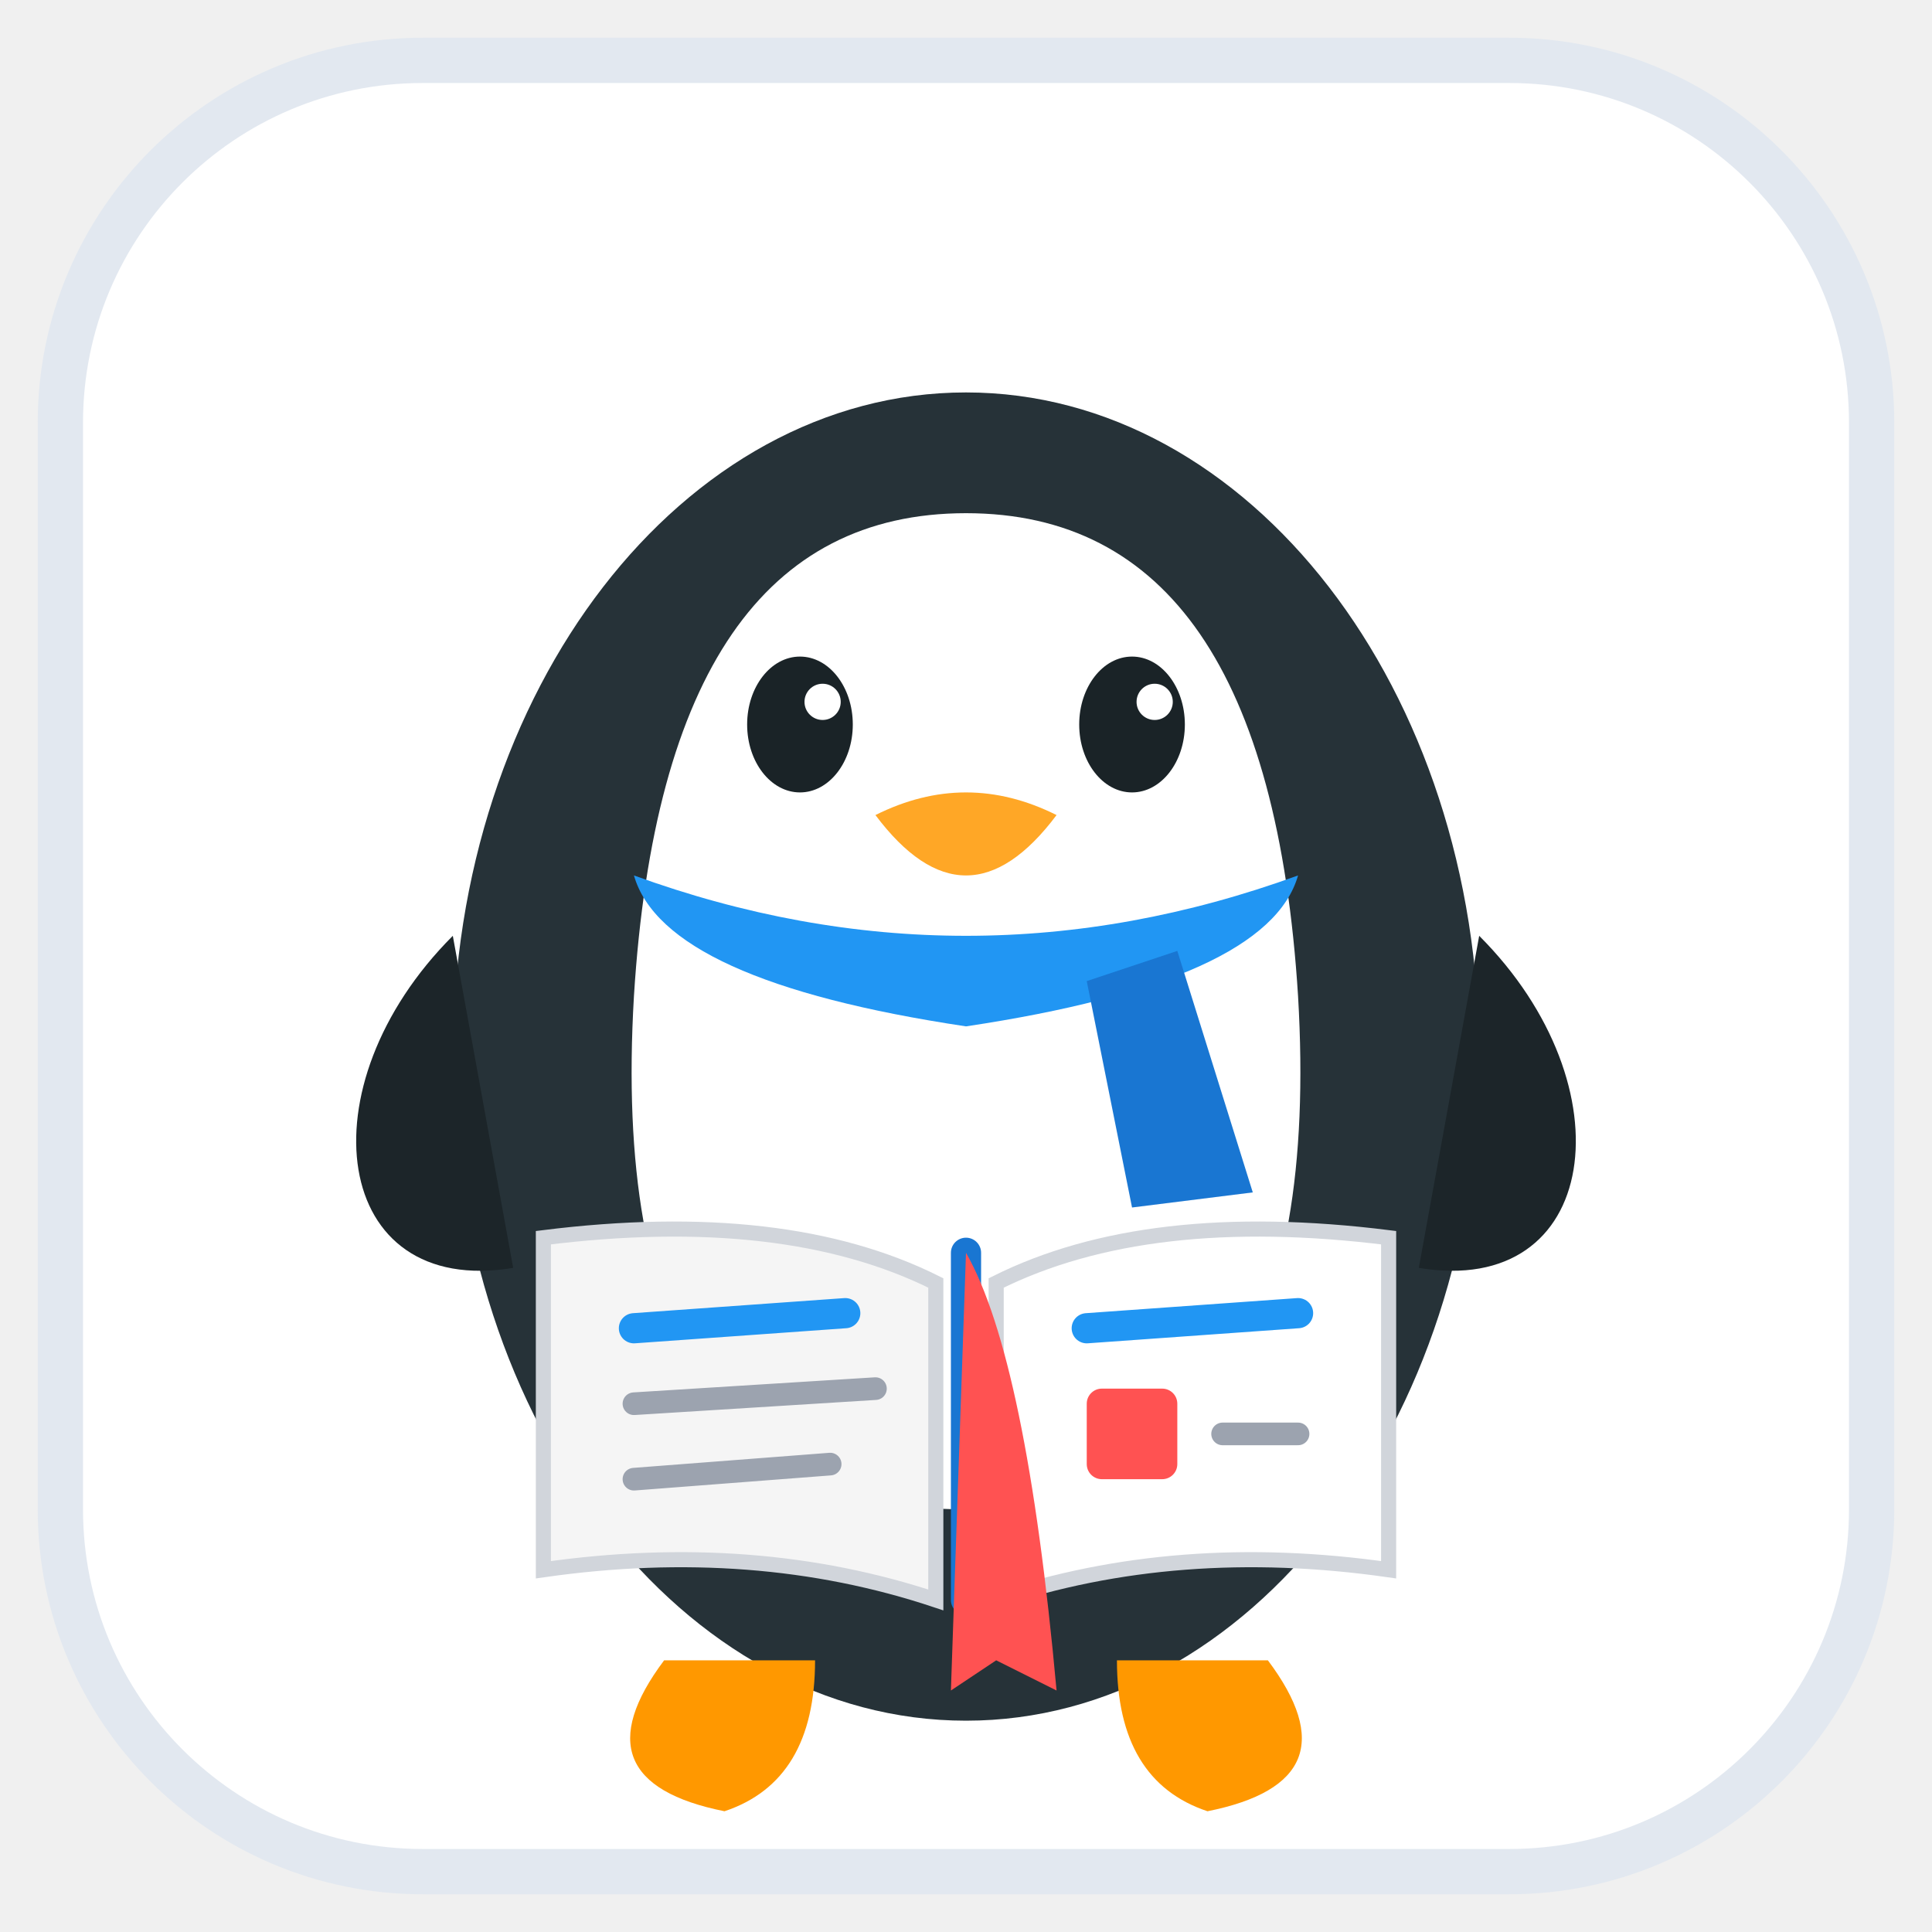
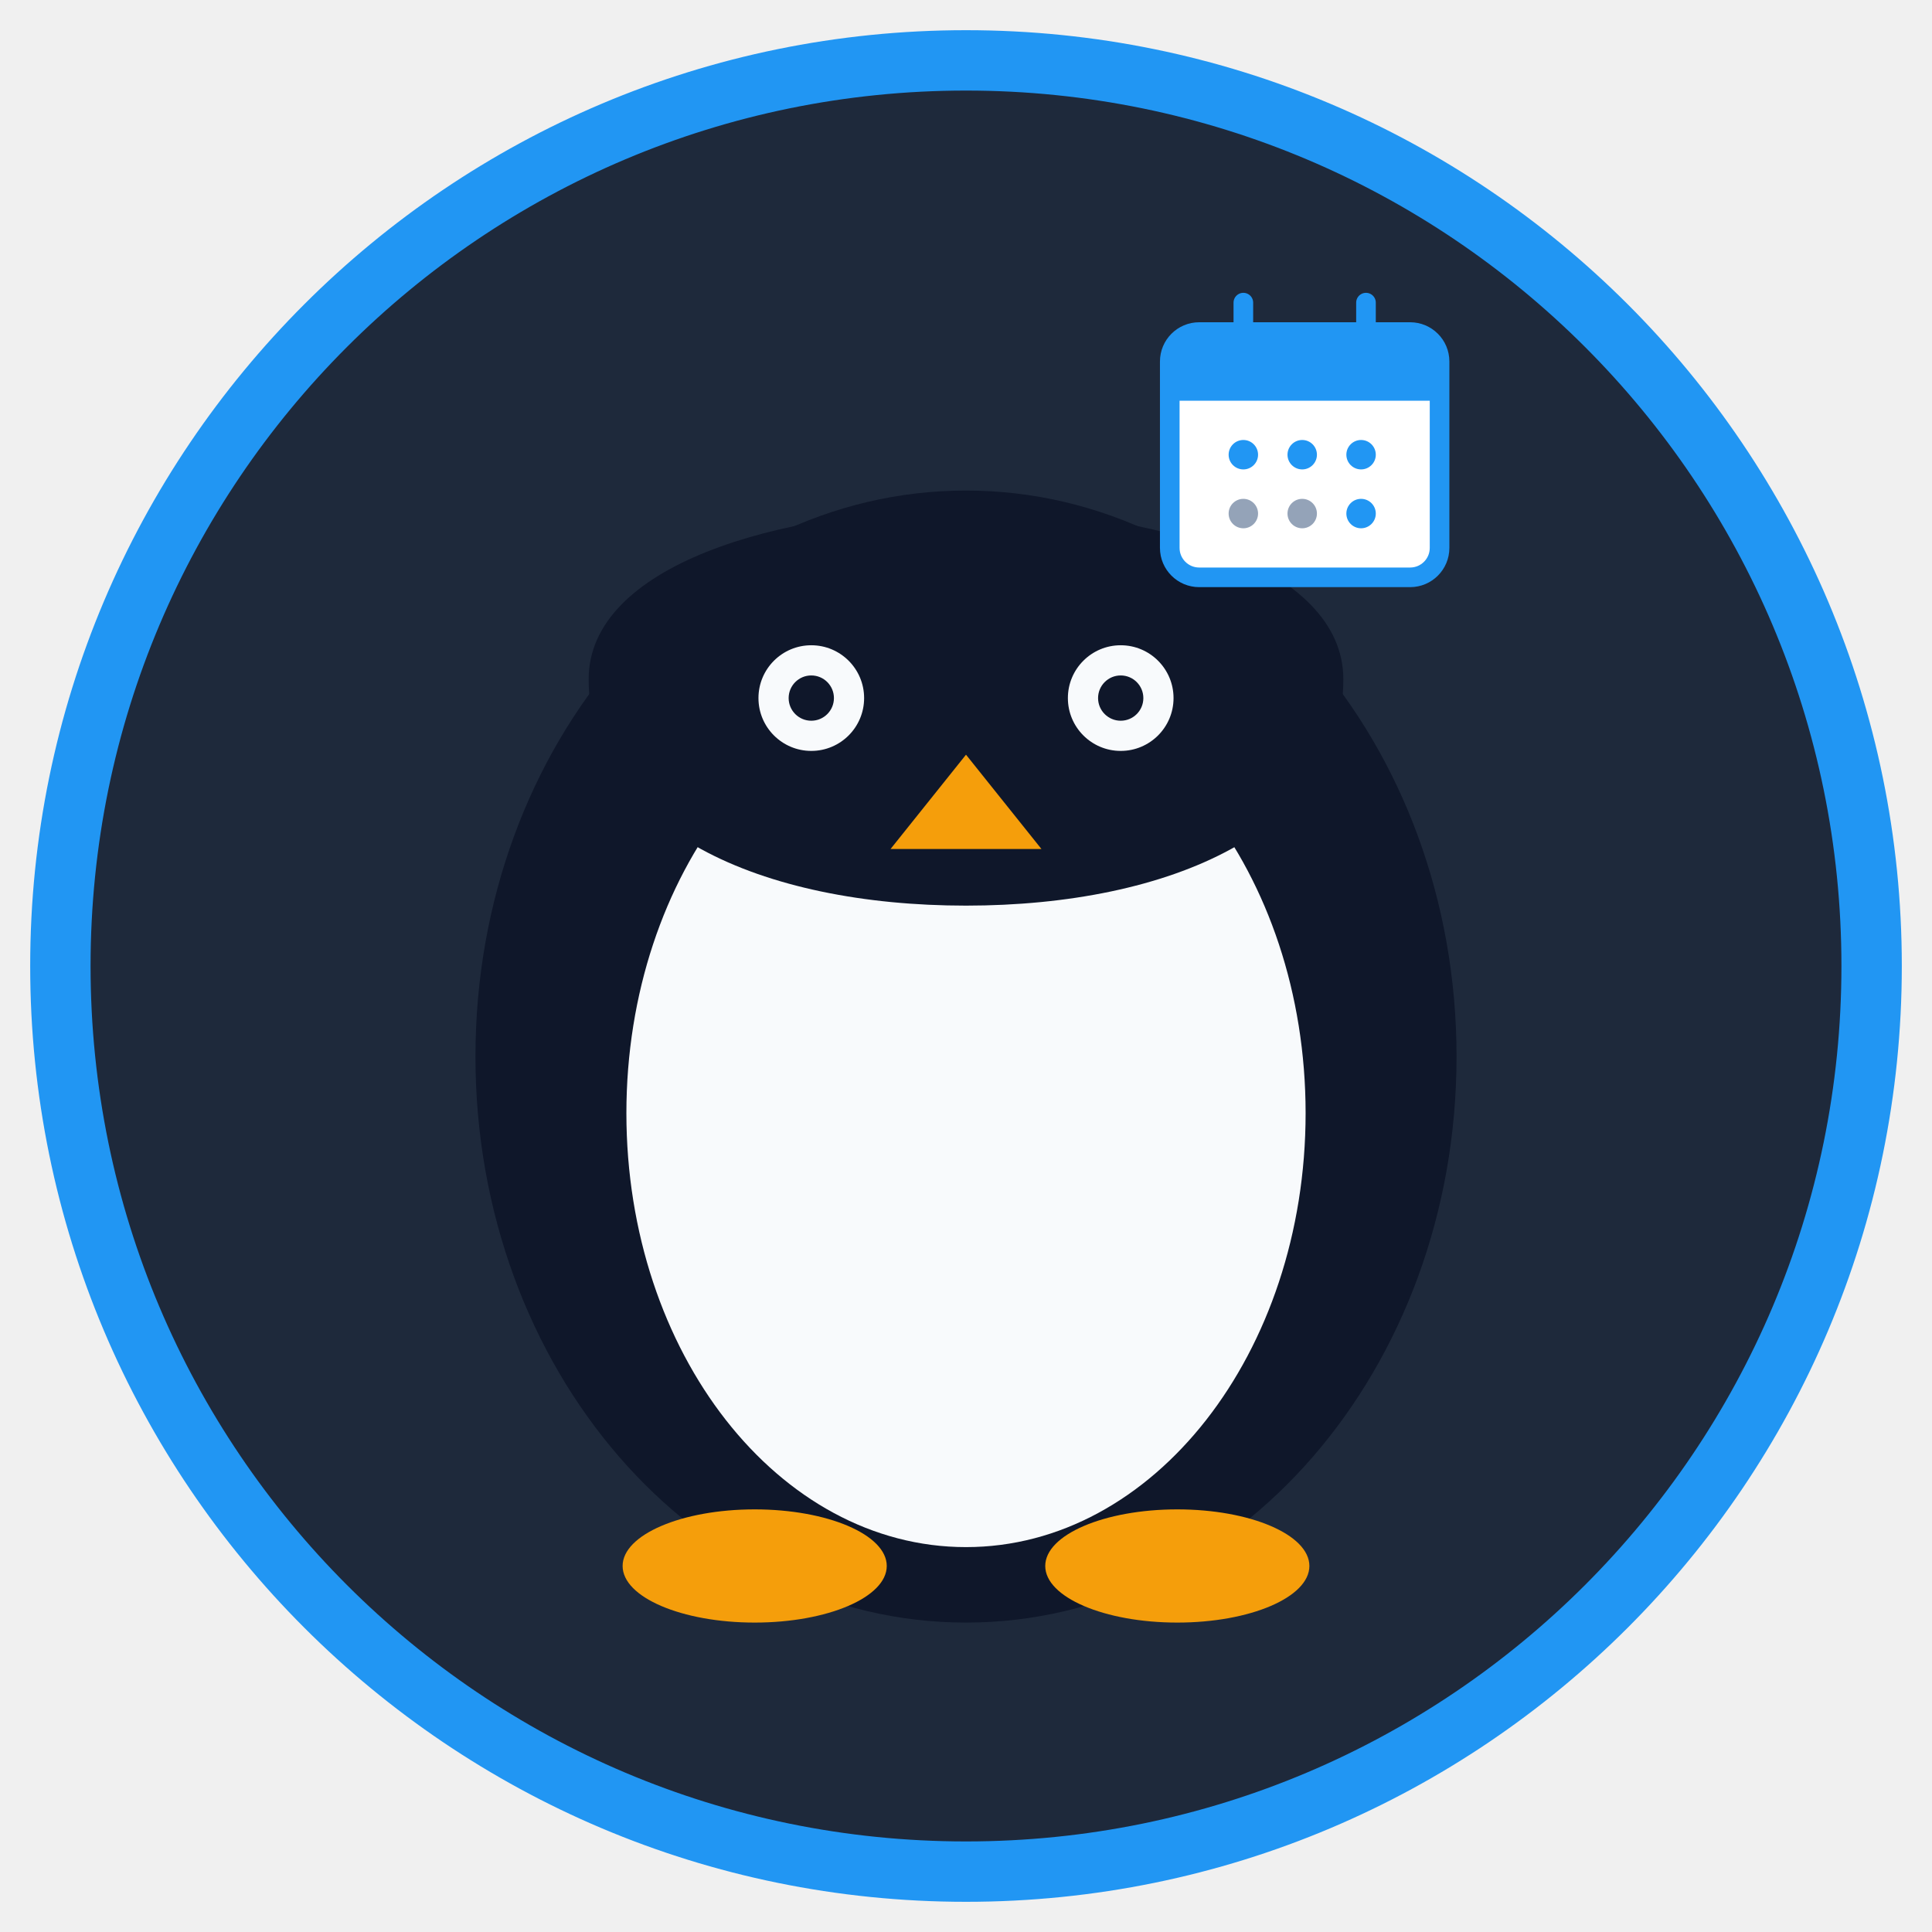
- <svg xmlns="http://www.w3.org/2000/svg" viewBox="0 0 128 128" width="100%" height="100%">
-   <rect x="4" y="4" width="120" height="120" rx="24" fill="#FFFFFF" stroke="#E2E8F0" stroke-width="3" />
-   <g transform="translate(0, -2)">
-     <ellipse cx="64" cy="72" rx="34" ry="44" fill="#263238" />
-     <path d="M 44 112 Q 38 120 48 122 Q 54 120 54 112 Z" fill="#FF9800" />
-     <path d="M 84 112 Q 90 120 80 122 Q 74 120 74 112 Z" fill="#FF9800" />
-     <path d="M 64 36 Q 44 36 42 68 Q 40 102 64 102 Q 88 102 86 68 Q 84 36 64 36 Z" fill="#FFFFFF" />
-     <path d="M 30 64 C 20 74 22 88 34 86 Z" fill="#1C2529" />
-     <path d="M 98 64 C 108 74 106 88 94 86 Z" fill="#1C2529" />
-     <ellipse cx="53" cy="50" rx="3.5" ry="4.5" fill="#1A2327" />
-     <ellipse cx="75" cy="50" rx="3.5" ry="4.5" fill="#1A2327" />
-     <circle cx="54.5" cy="48.5" r="1.2" fill="#FFFFFF" />
-     <circle cx="76.5" cy="48.5" r="1.2" fill="#FFFFFF" />
-     <path d="M 58 56 Q 64 64 70 56 Q 64 53 58 56 Z" fill="#FFA726" />
-     <path d="M 42 60 Q 64 68 86 60 Q 84 67 64 70 Q 44 67 42 60 Z" fill="#2196F3" />
-     <path d="M 72 67 L 75 82 L 83 81 L 78 65 Z" fill="#1976D2" />
-     <path d="M 36 84 Q 52 82 62 87 L 62 108 Q 50 104 36 106 Z" fill="#F5F5F5" stroke="#D1D5DB" stroke-width="1" />
-     <path d="M 92 84 Q 76 82 66 87 L 66 108 Q 78 104 92 106 Z" fill="#FFFFFF" stroke="#D1D5DB" stroke-width="1" />
-     <line x1="64" y1="85" x2="64" y2="108" stroke="#1976D2" stroke-width="2" stroke-linecap="round" />
-     <line x1="42" y1="90" x2="56" y2="89" stroke="#2196F3" stroke-width="2" stroke-linecap="round" />
-     <line x1="42" y1="95" x2="58" y2="94" stroke="#9CA3AF" stroke-width="1.5" stroke-linecap="round" />
-     <line x1="42" y1="100" x2="55" y2="99" stroke="#9CA3AF" stroke-width="1.5" stroke-linecap="round" />
-     <line x1="72" y1="90" x2="86" y2="89" stroke="#2196F3" stroke-width="2" stroke-linecap="round" />
-     <rect x="72" y="94" width="6" height="6" rx="1" fill="#FF5252" />
-     <line x1="81" y1="97" x2="86" y2="97" stroke="#9CA3AF" stroke-width="1.5" stroke-linecap="round" />
-     <path d="M 64 85 Q 68 92 70 114 L 66 112 L 63 114 Z" fill="#FF5252" />
+ <svg xmlns="http://www.w3.org/2000/svg" viewBox="0 0 512 512" width="100%" height="100%">
+   <circle cx="256" cy="256" r="240" fill="#1e293b" stroke="#2196F3" stroke-width="16" />
+   <ellipse cx="256" cy="280" rx="130" ry="150" fill="#0f172a" />
+   <ellipse cx="256" cy="295" rx="90" ry="115" fill="#f8fafc" />
+   <path d="M 156 180 C 156 120, 356 120, 356 180 C 356 220, 310 240, 256 240 C 202 240, 156 220, 156 180 Z" fill="#0f172a" />
+   <circle cx="215" cy="185" r="14" fill="#f8fafc" />
+   <circle cx="215" cy="185" r="6" fill="#0f172a" />
+   <circle cx="297" cy="185" r="14" fill="#f8fafc" />
+   <circle cx="297" cy="185" r="6" fill="#0f172a" />
+   <polygon points="256,200 236,225 276,225" fill="#f59e0b" />
+   <ellipse cx="200" cy="415" rx="35" ry="15" fill="#f59e0b" />
+   <ellipse cx="312" cy="415" rx="35" ry="15" fill="#f59e0b" />
+   <g transform="translate(310, 75) scale(1.3)">
+     <rect x="0" y="10" width="55" height="50" rx="6" fill="#ffffff" stroke="#2196F3" stroke-width="4" />
+     <path d="M 0 16 C 0 12, 4 8, 8 8 L 47 8 C 51 8, 55 12, 55 16 L 55 24 L 0 24 Z" fill="#2196F3" />
+     <line x1="15" y1="4" x2="15" y2="10" stroke="#2196F3" stroke-width="4" stroke-linecap="round" />
+     <line x1="40" y1="4" x2="40" y2="10" stroke="#2196F3" stroke-width="4" stroke-linecap="round" />
+     <circle cx="15" cy="35" r="3" fill="#2196F3" />
+     <circle cx="27" cy="35" r="3" fill="#2196F3" />
+     <circle cx="39" cy="35" r="3" fill="#2196F3" />
+     <circle cx="15" cy="47" r="3" fill="#94a3b8" />
+     <circle cx="27" cy="47" r="3" fill="#94a3b8" />
+     <circle cx="39" cy="47" r="3" fill="#2196F3" />
  </g>
</svg>
